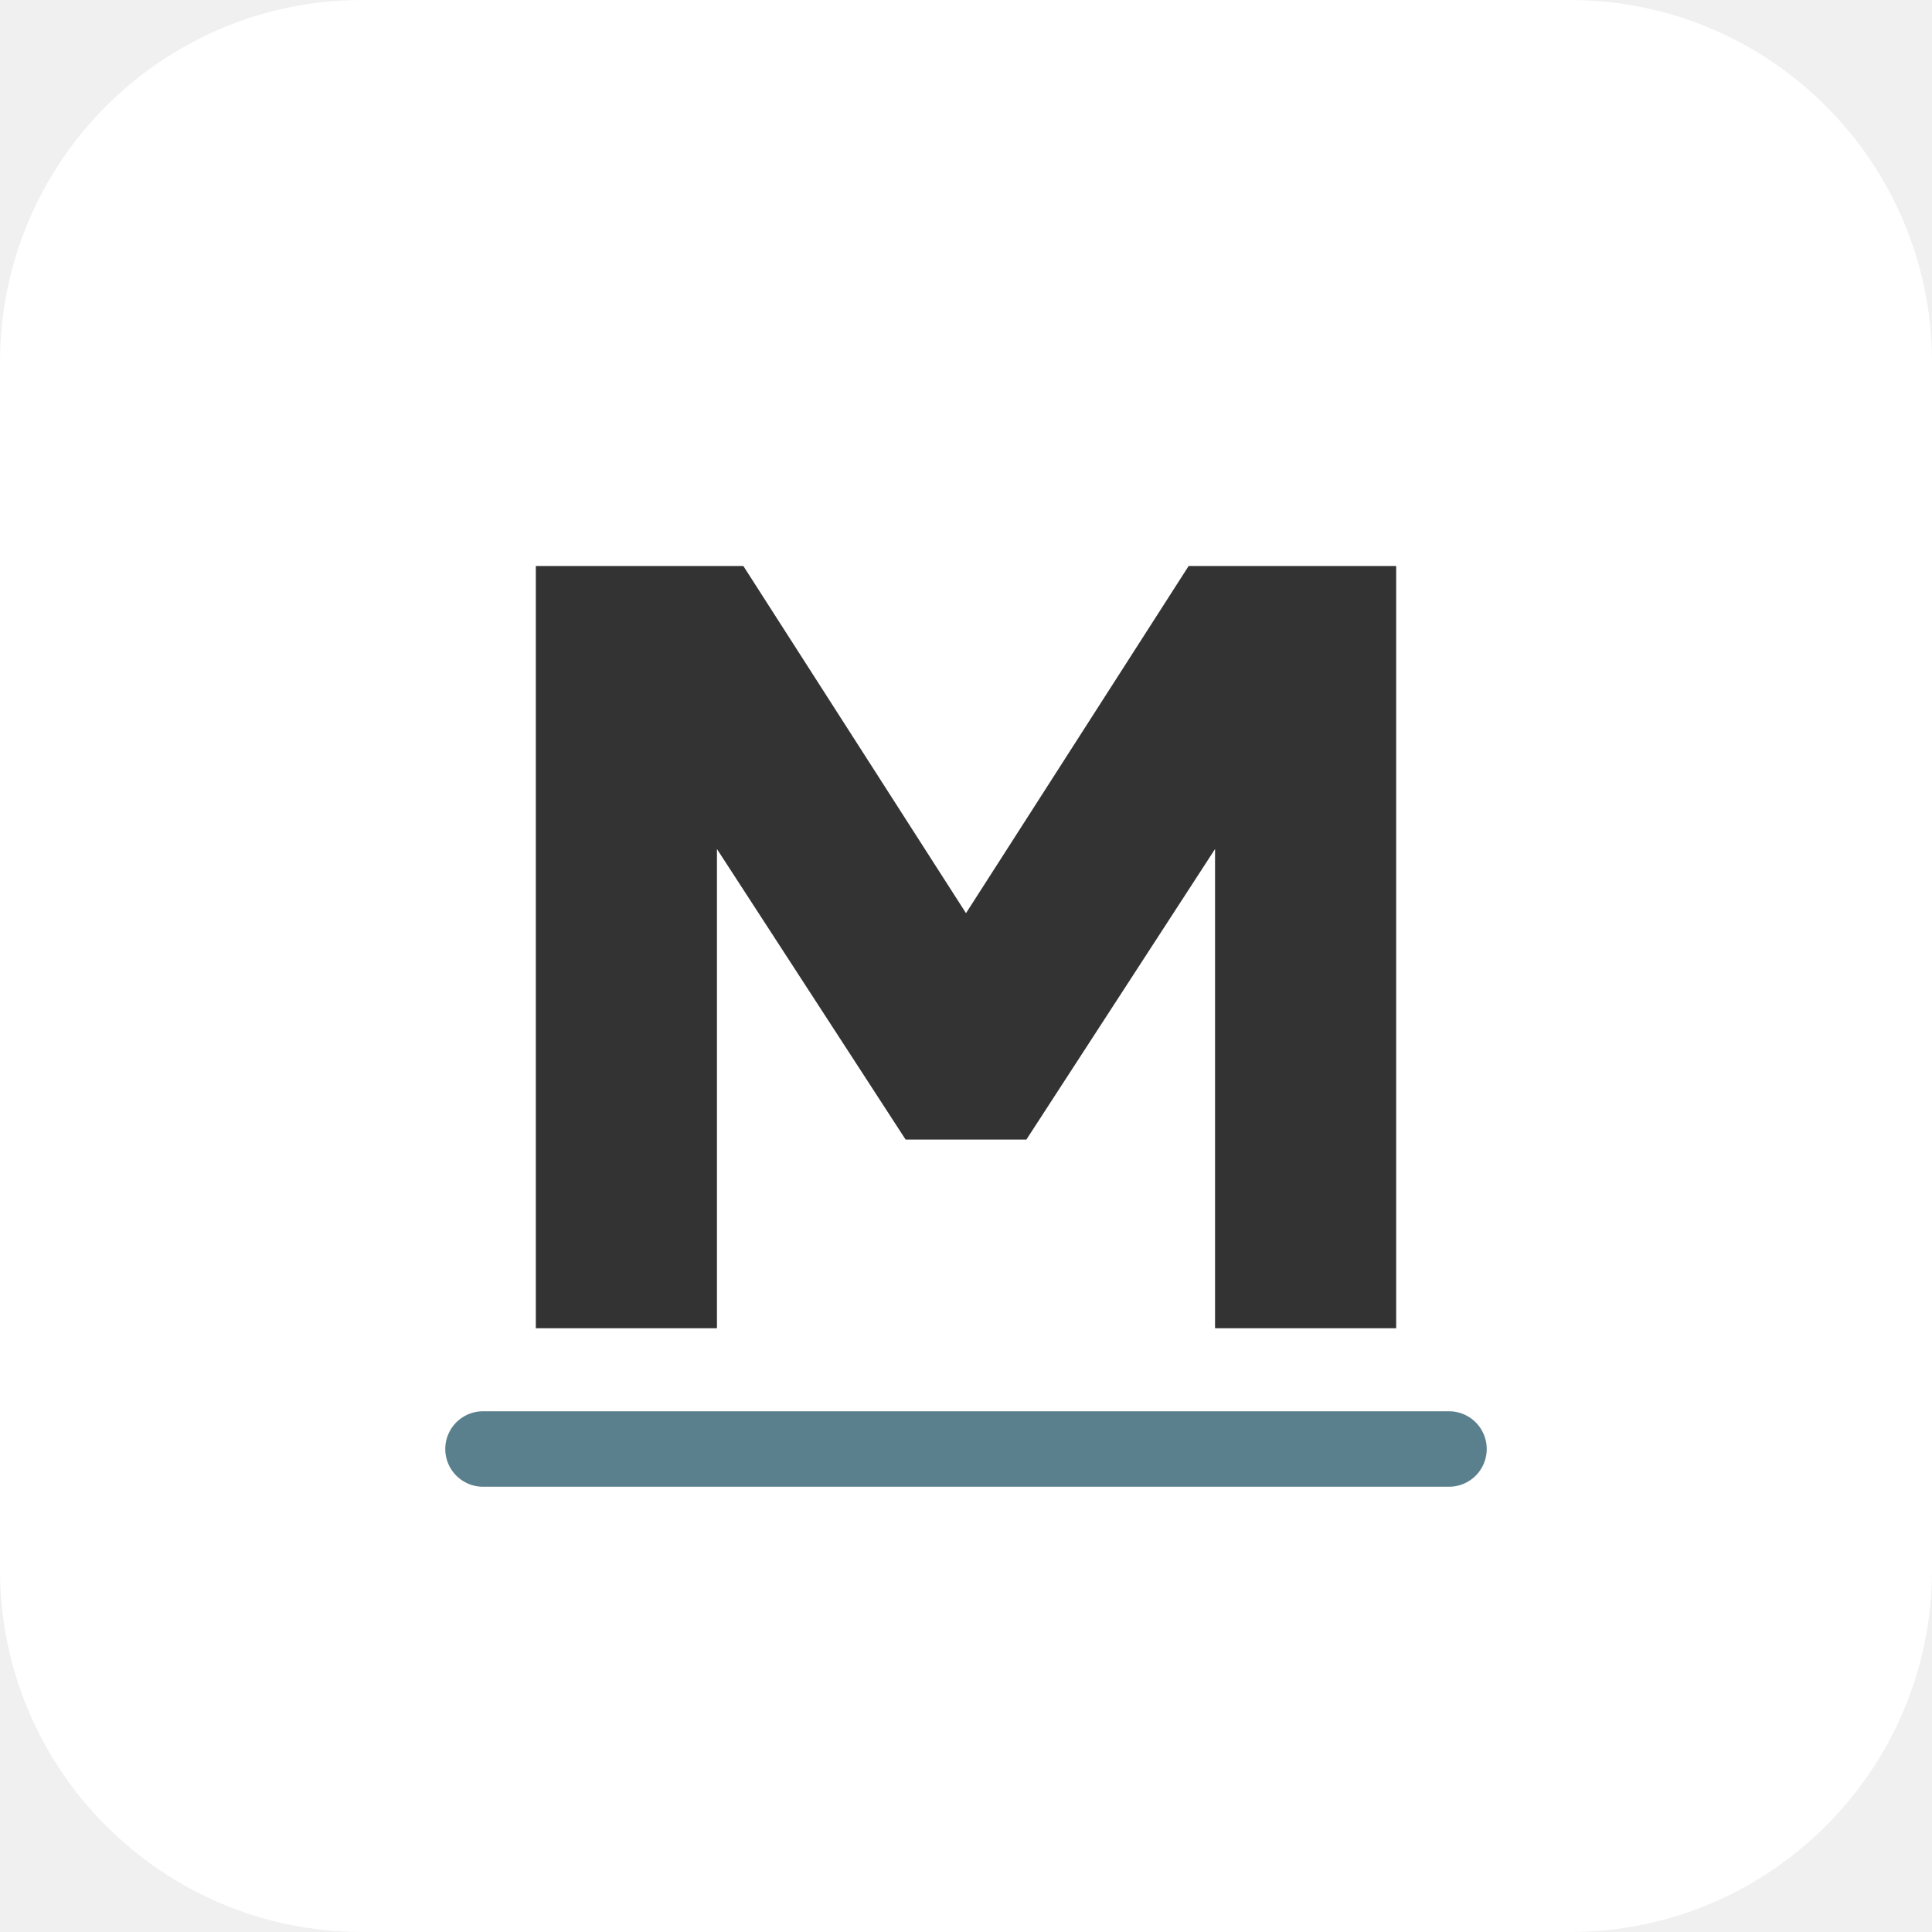
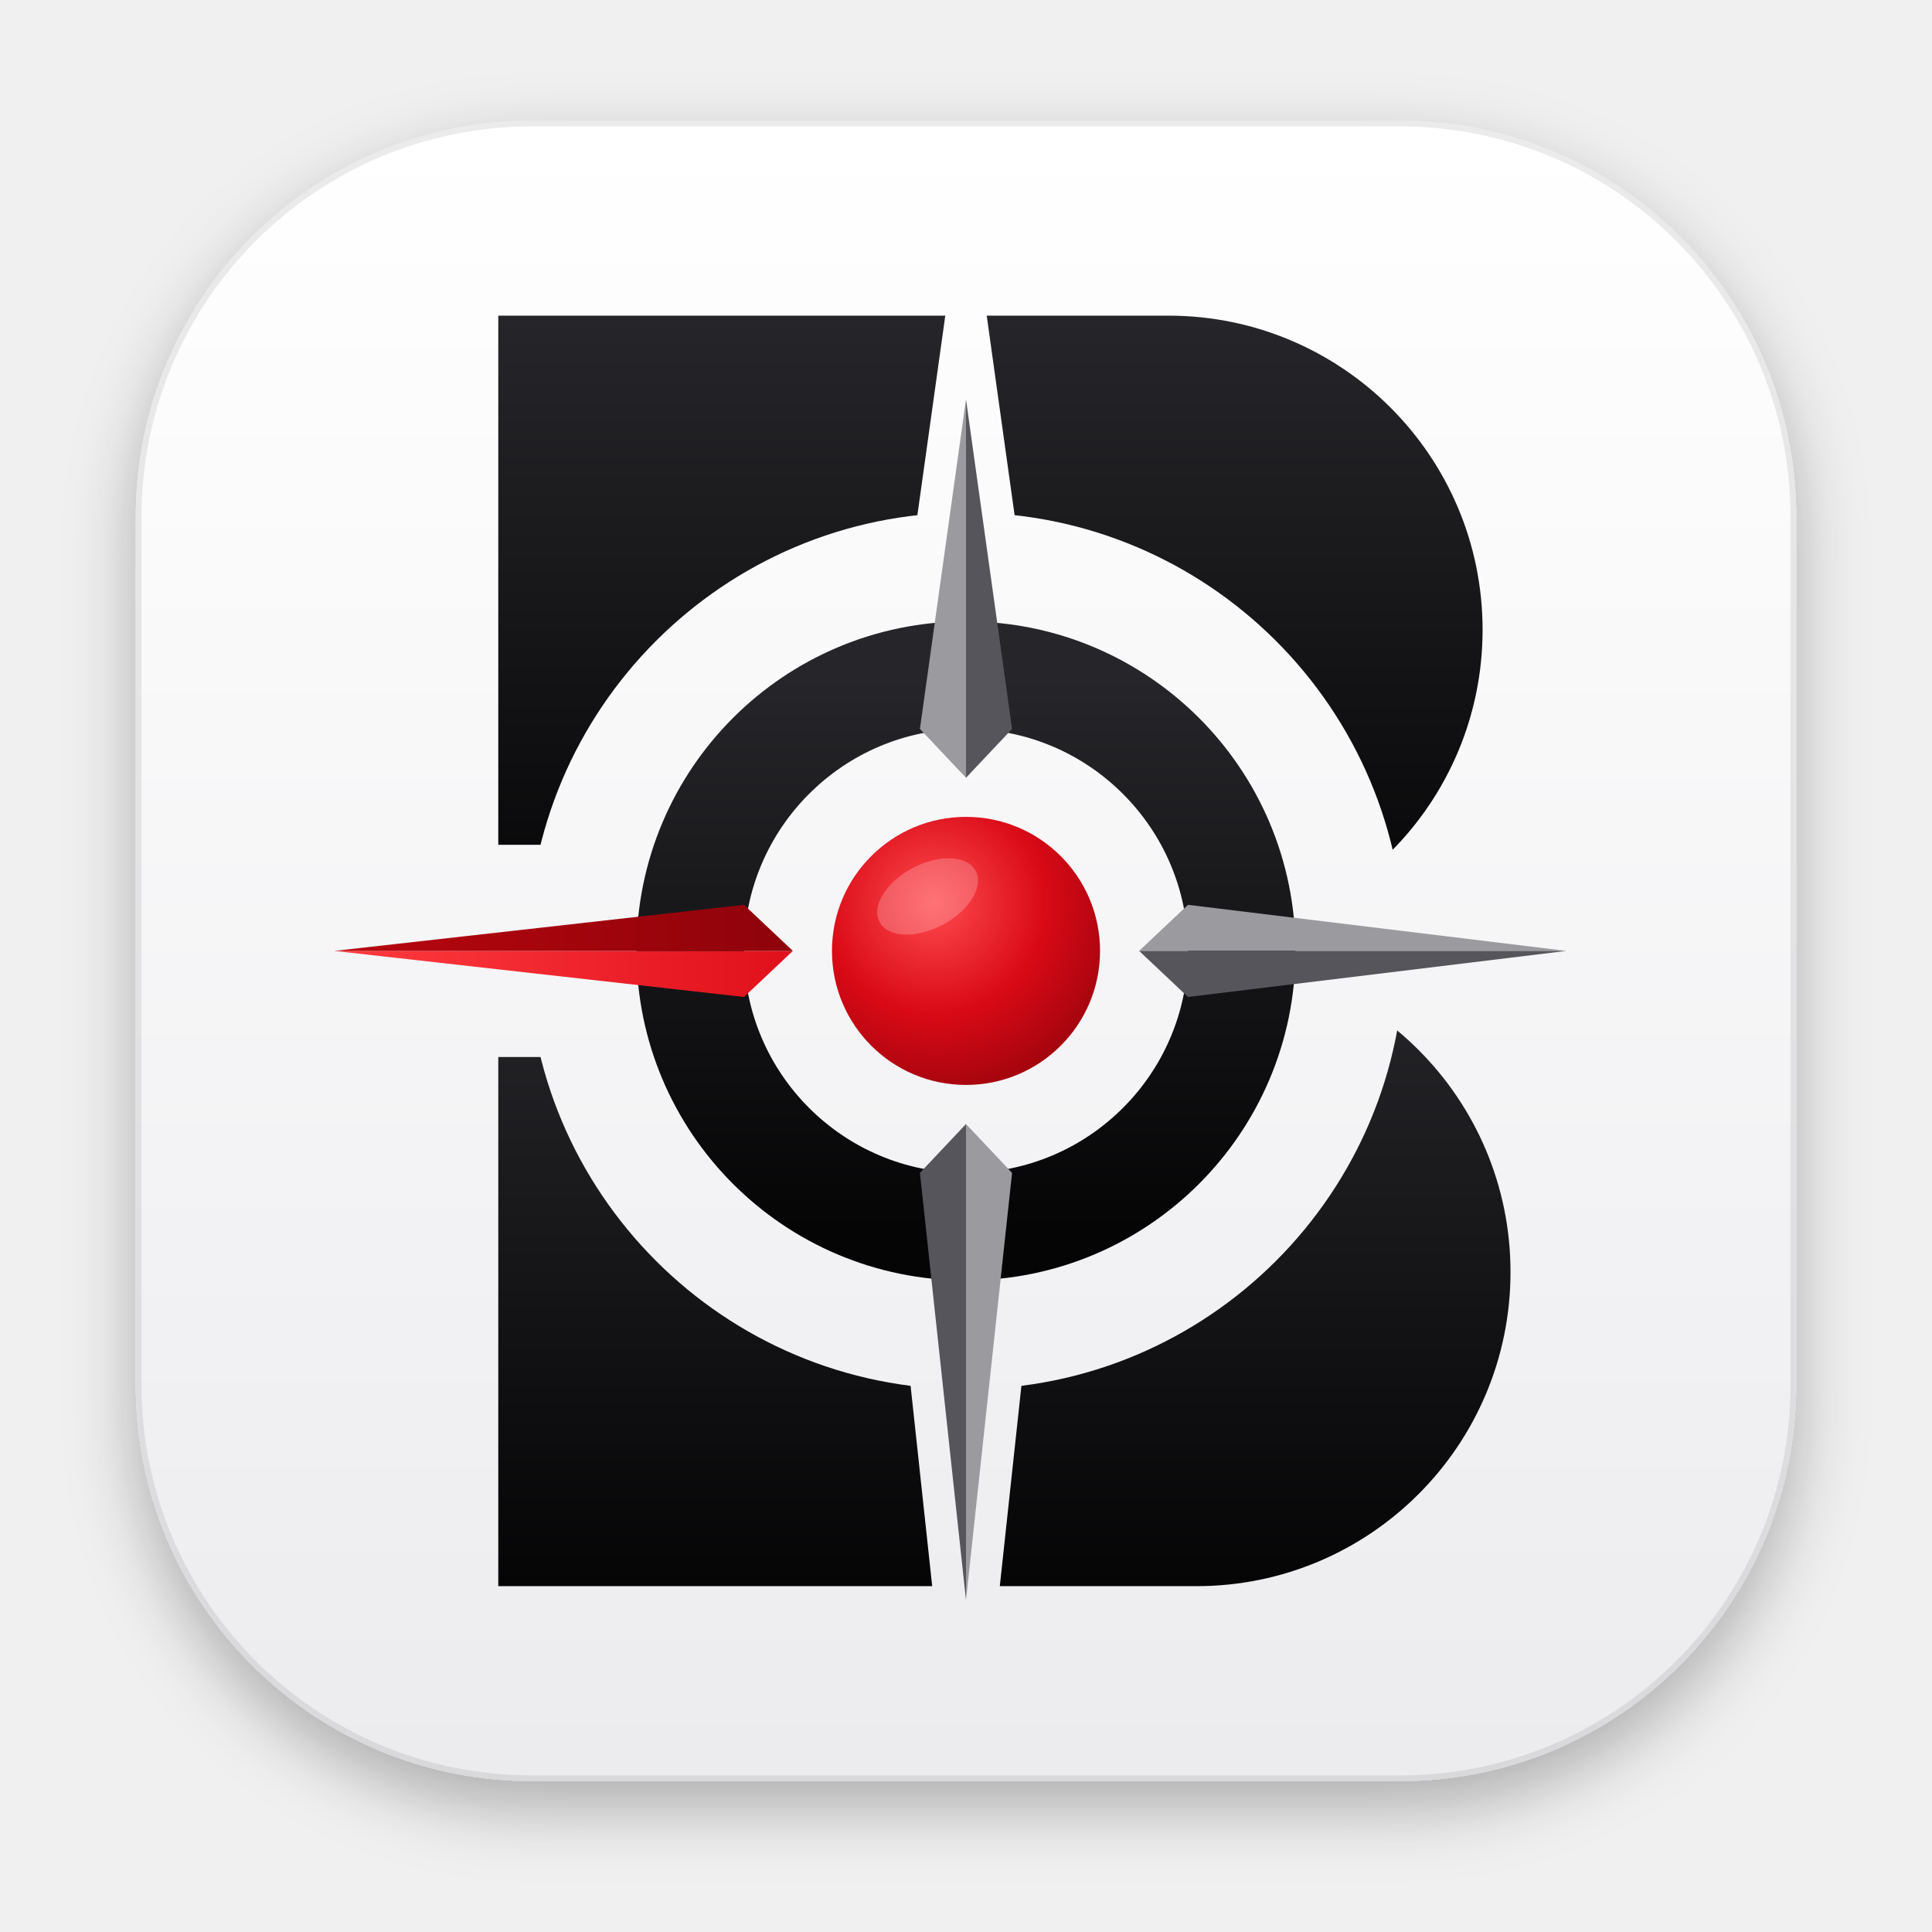
- <svg xmlns="http://www.w3.org/2000/svg" viewBox="0 0 512 512">
-   <rect width="512" height="512" rx="96" fill="#ffffff" />
-   <path d="M142 352V150h55l59 92 59-92h55v202h-48V225l-50 77h-32l-50-77v127h-48z" fill="#333333" />
-   <path d="M128 384h256" stroke="#5b808d" stroke-width="20" stroke-linecap="round" />
+ <svg xmlns="http://www.w3.org/2000/svg" viewBox="0 0 1024 1024" width="1024" height="1024">
+   <defs>
+     <linearGradient id="tile" x1="0" y1="0" x2="0" y2="1">
+       <stop offset="0" stop-color="#FFFFFF" />
+       <stop offset="1" stop-color="#ECECEF" />
+     </linearGradient>
+     <filter id="ts" x="-10%" y="-10%" width="120%" height="125%">
+       <feDropShadow dx="0" dy="14" stdDeviation="18" flood-color="#000" flood-opacity="0.28" />
+     </filter>
+   </defs>
+   <rect x="72" y="64" width="880" height="880" rx="210" fill="url(#tile)" filter="url(#ts)" />
+   <rect x="73.5" y="65.5" width="877" height="877" rx="208.5" fill="none" stroke="#000" stroke-opacity="0.08" stroke-width="3" />
+   <svg x="142" y="134" width="740" height="740" viewBox="0 0 2000 2000">
+     <defs>
+       <linearGradient id="ink" x1="0" y1="0" x2="0" y2="1">
+         <stop offset="0" stop-color="#26262A" />
+         <stop offset="1" stop-color="#050506" />
+       </linearGradient>
+       <radialGradient id="dot" cx="0.38" cy="0.32" r="0.75">
+         <stop offset="0" stop-color="#FF4B4F" />
+         <stop offset="0.55" stop-color="#D90A16" />
+         <stop offset="1" stop-color="#9E040D" />
+       </radialGradient>
+       <linearGradient id="redL">
+         <stop offset="0" stop-color="#FF3B40" />
+         <stop offset="1" stop-color="#E0101B" />
+       </linearGradient>
+       <linearGradient id="redD">
+         <stop offset="0" stop-color="#B8060F" />
+         <stop offset="1" stop-color="#8E030A" />
+       </linearGradient>
+       <linearGradient id="shine" x1="0" y1="0" x2="1" y2="0">
+         <stop offset="0" stop-color="#fff" stop-opacity="0" />
+         <stop offset="0.5" stop-color="#fff" stop-opacity="0.85" />
+         <stop offset="1" stop-color="#fff" stop-opacity="0" />
+       </linearGradient>
+       <mask id="cut" maskUnits="userSpaceOnUse" x="0" y="0" width="2000" height="2000">
+         <rect width="2000" height="2000" fill="#fff" />
+         <circle cx="1000" cy="1000" r="628" fill="#000" />
+         <rect x="300" y="848" width="420" height="304" fill="#000" />
+         <g fill="#000" stroke="#000" stroke-width="92" stroke-linejoin="miter" stroke-miterlimit="8">
+           <path d="M1000 210 L934 682 L1000 752 L1066 682 Z" />
+           <path d="M1860 1000 L1318 934 L1248 1000 L1318 1066 Z" />
+           <path d="M1000 1930 L1066 1318 L1000 1248 L934 1318 Z" />
+           <path d="M95 1000 L682 1066 L752 1000 L682 934 Z" />
+         </g>
+       </mask>
+       <mask id="sil" maskUnits="userSpaceOnUse" x="0" y="0" width="2000" height="2000">
+         <g mask="url(#cut)">
+           <path d="M330 90 H1290 A450 450 0 0 1 1290 990 H330 Z" fill="#fff" />
+           <path d="M330 1010 H1330 A450 450 0 0 1 1330 1910 H330 Z" fill="#fff" />
+         </g>
+         <circle cx="1000" cy="1000" r="395" fill="none" stroke="#fff" stroke-width="154" />
+         <circle cx="1000" cy="1000" r="192" fill="#fff" />
+       </mask>
+     </defs>
+     <g mask="url(#cut)">
+       <path class="b-top" d="M330 90 H1290 A450 450 0 0 1 1290 990 H330 Z" fill="url(#ink)" />
+       <path class="b-bot" d="M330 1010 H1330 A450 450 0 0 1 1330 1910 H330 Z" fill="url(#ink)" />
+     </g>
+     <circle class="ring" cx="1000" cy="1000" r="395" fill="none" stroke="url(#ink)" stroke-width="154" pathLength="100" />
+     <g class="star">
+       <g class="pt pt-n">
+         <path d="M1000 210 L934 682 L1000 752 Z" fill="#9A9A9F" />
+         <path d="M1000 210 L1066 682 L1000 752 Z" fill="#55555B" />
+       </g>
+       <g class="pt pt-e">
+         <path d="M1860 1000 L1318 934 L1248 1000 Z" fill="#9A9A9F" />
+         <path d="M1860 1000 L1318 1066 L1248 1000 Z" fill="#55555B" />
+       </g>
+       <g class="pt pt-s">
+         <path d="M1000 1930 L1066 1318 L1000 1248 Z" fill="#9A9A9F" />
+         <path d="M1000 1930 L934 1318 L1000 1248 Z" fill="#55555B" />
+       </g>
+       <g class="pt pt-w">
+         <path d="M95 1000 L682 1066 L752 1000 Z" fill="url(#redL)" />
+         <path d="M95 1000 L682 934 L752 1000 Z" fill="url(#redD)" />
+       </g>
+     </g>
+     <g class="dot">
+       <circle cx="1000" cy="1000" r="192" fill="url(#dot)" />
+       <ellipse cx="945" cy="922" rx="78" ry="46" fill="#fff" opacity="0.22" transform="rotate(-28 945 922)" />
+     </g>
+   </svg>
</svg>
